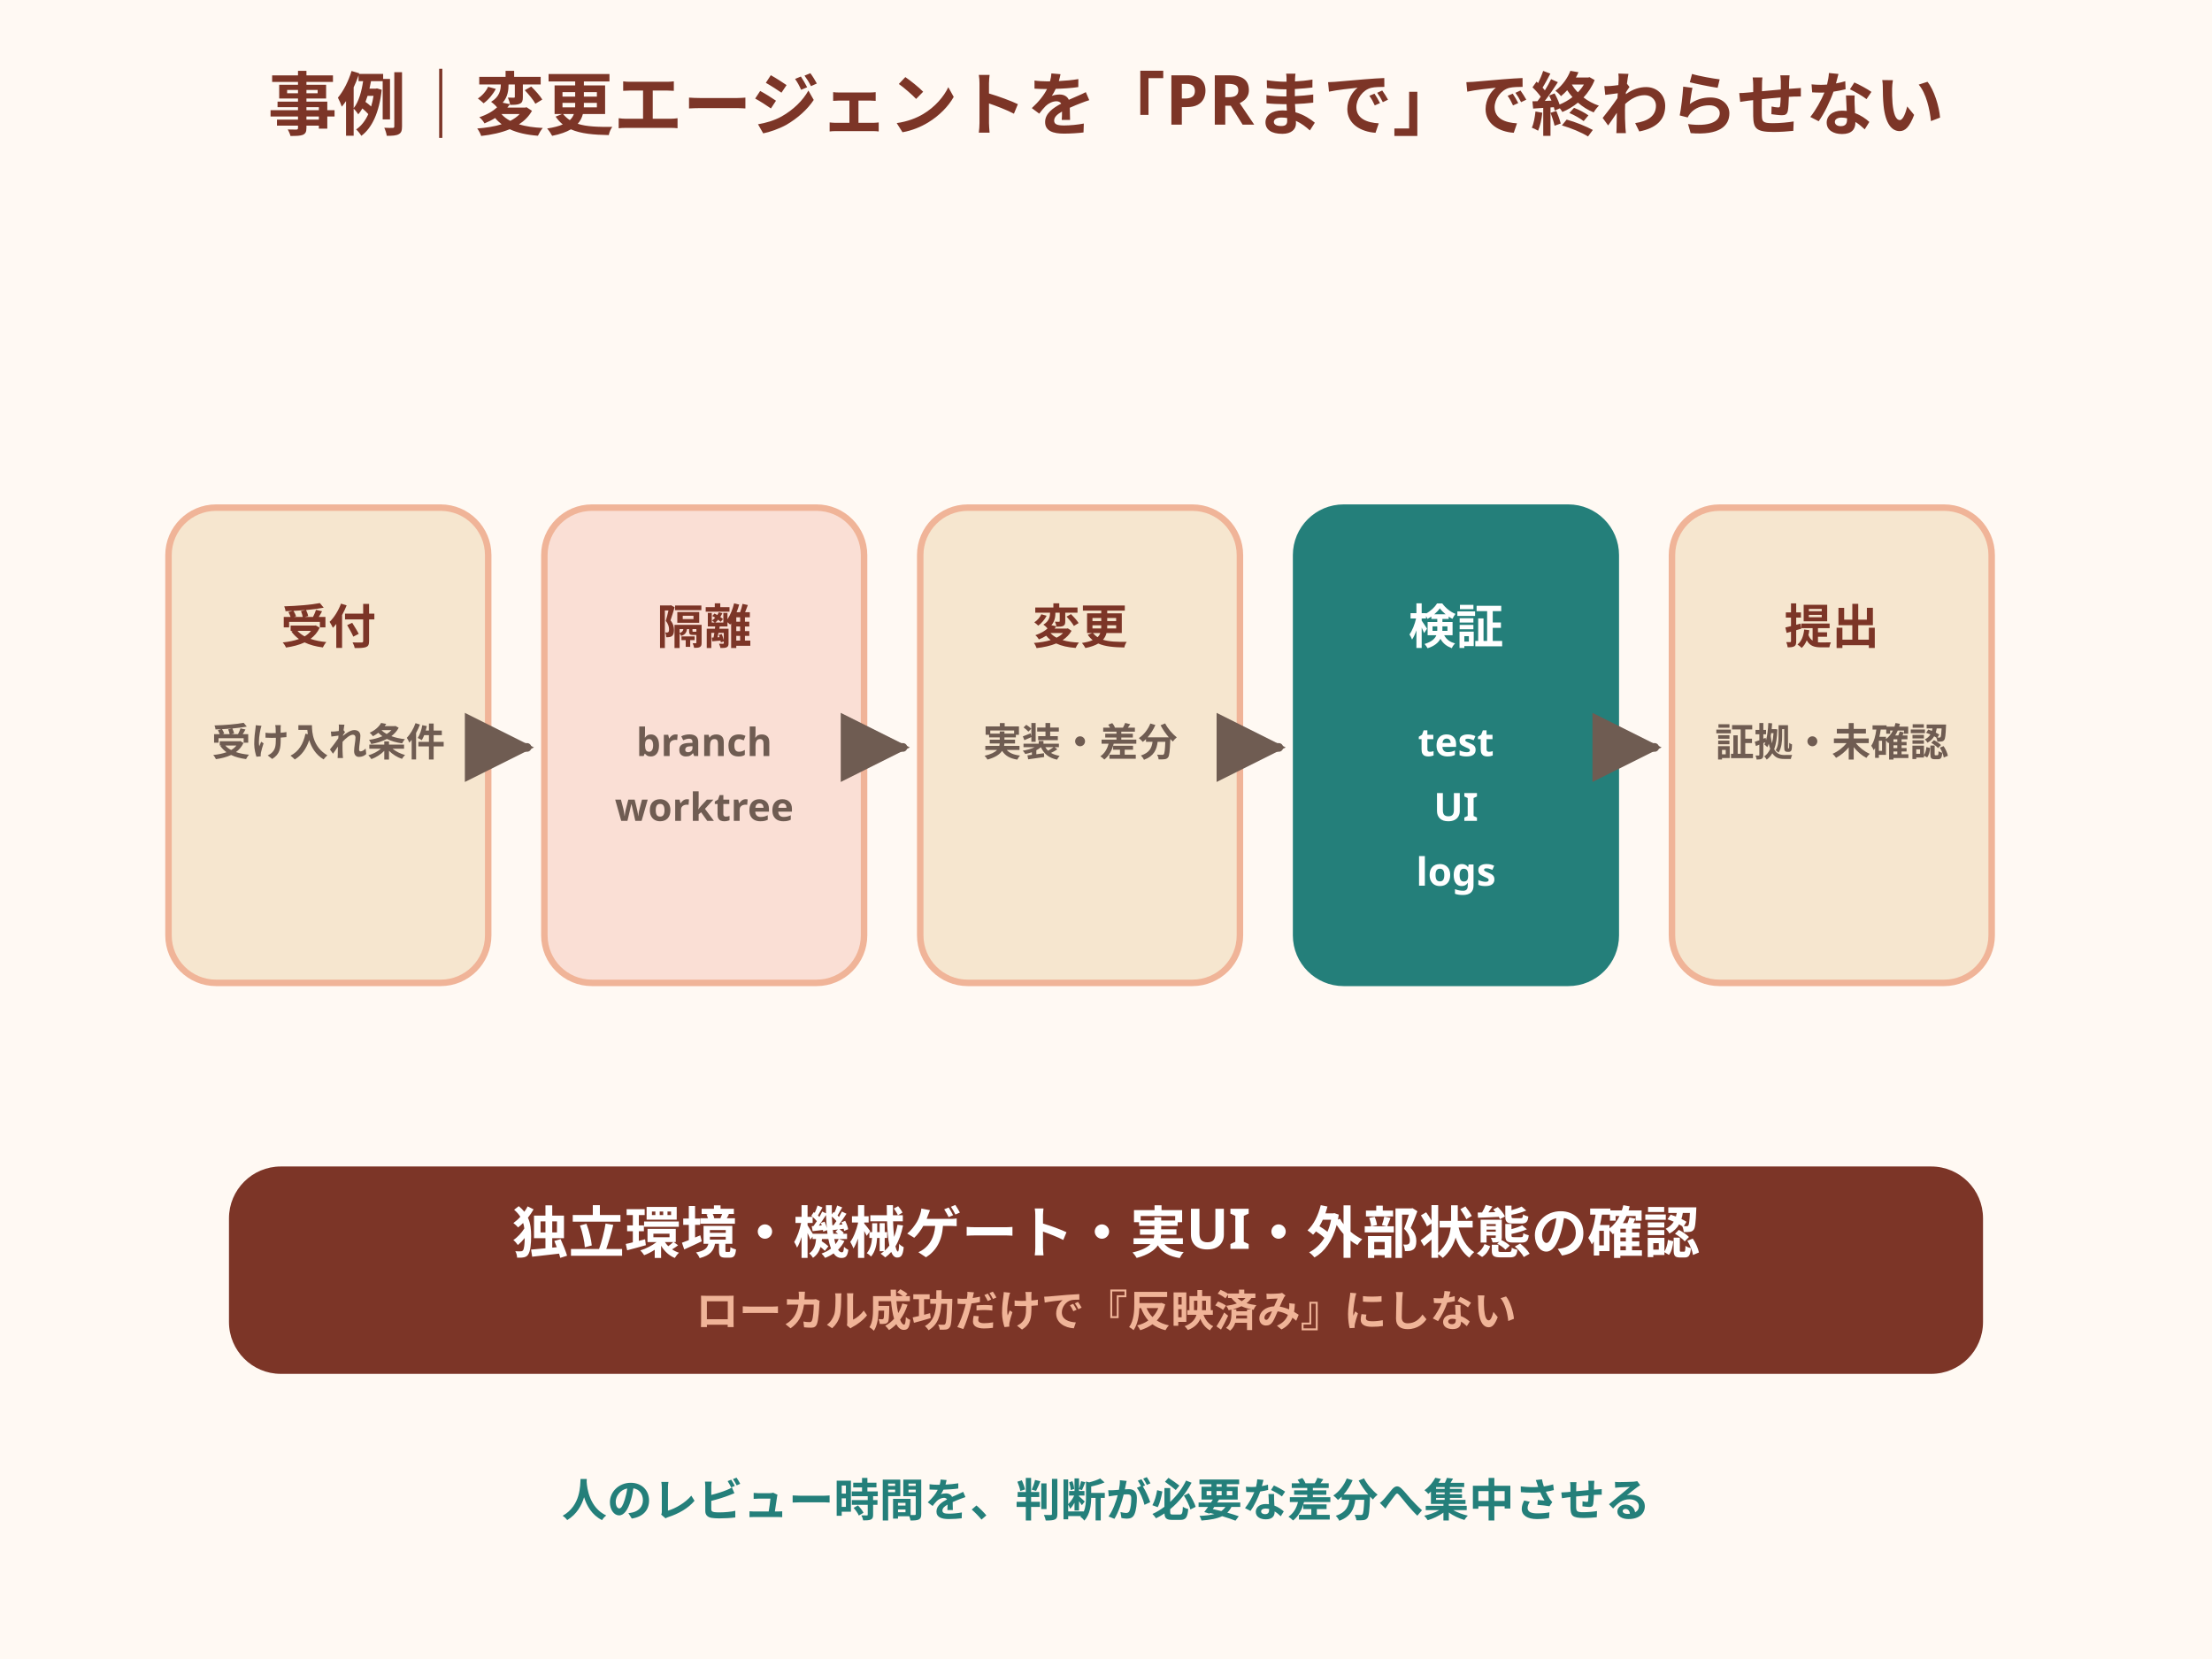
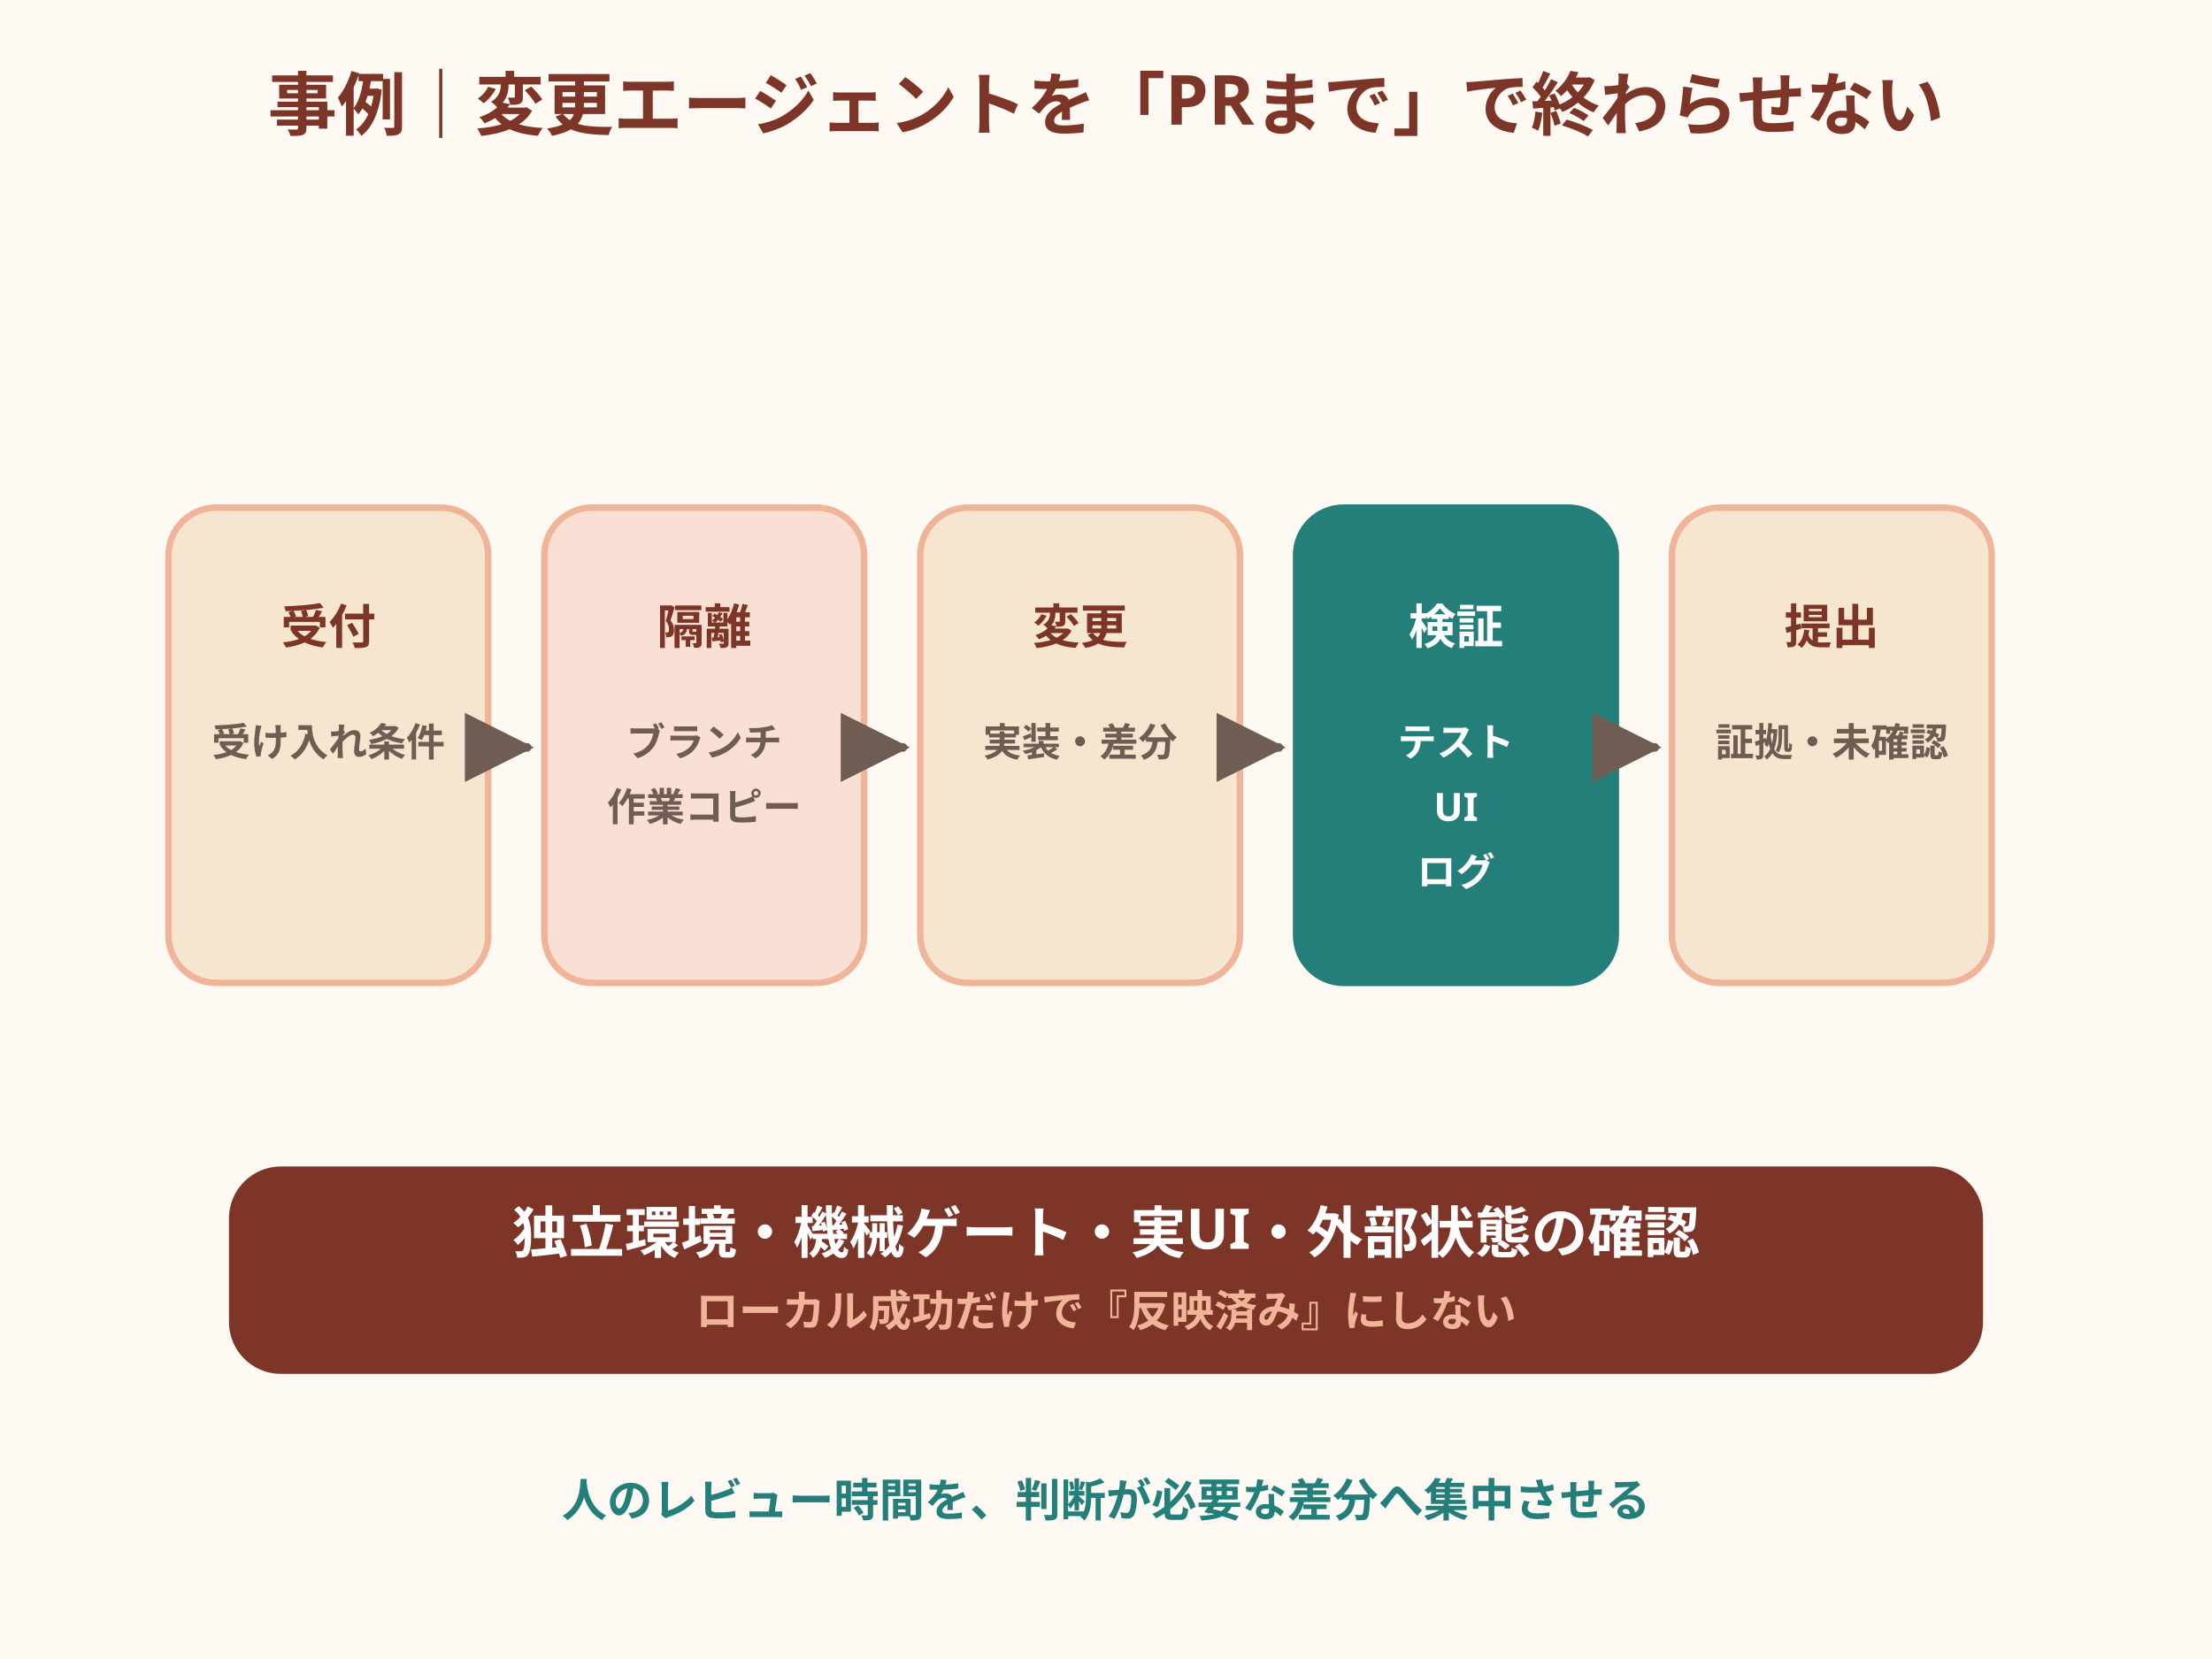
<svg xmlns="http://www.w3.org/2000/svg" width="1024" height="768" viewBox="0 0 1024 768">
  <defs>
    <marker id="arrow" viewBox="0 0 10 10" refX="9" refY="5" markerWidth="8" markerHeight="8" orient="auto-start-reverse">
      <path d="M 0 0 L 10 5 L 0 10 z" fill="#6F5C52" />
    </marker>
  </defs>
  <rect width="1024" height="768" fill="#FFF9F3" />
  <text x="512" y="60" text-anchor="middle" font-family="Hiragino Sans, Yu Gothic, sans-serif" font-size="32" font-weight="800" fill="#7C3527">事例｜変更エージェントを「PRまで」で終わらせない</text>
  <rect x="78" y="235" width="148" height="220" rx="22" fill="#F6E6CF" stroke="#F0B498" stroke-width="3" />
  <text x="152" y="298" text-anchor="middle" font-family="Hiragino Sans, Yu Gothic, sans-serif" font-size="22" font-weight="800" fill="#7C3527">受付</text>
  <text x="152" y="350" text-anchor="middle" font-family="Hiragino Sans, Yu Gothic, sans-serif" font-size="18" font-weight="600" fill="#6F5C52">受け入れ条件</text>
  <line x1="232" y1="346" x2="244" y2="346" stroke="#6F5C52" stroke-width="4" stroke-linecap="round" marker-end="url(#arrow)" />
  <rect x="252" y="235" width="148" height="220" rx="22" fill="#FADFD5" stroke="#F0B498" stroke-width="3" />
  <text x="326" y="298" text-anchor="middle" font-family="Hiragino Sans, Yu Gothic, sans-serif" font-size="22" font-weight="800" fill="#7C3527">隔離</text>
-   <text x="326" y="350" text-anchor="middle" font-family="Hiragino Sans, Yu Gothic, sans-serif" font-size="18" font-weight="600" fill="#6F5C52">branch</text>
-   <text x="326" y="380" text-anchor="middle" font-family="Hiragino Sans, Yu Gothic, sans-serif" font-size="18" font-weight="600" fill="#6F5C52">worktree</text>
+   <text x="326" y="350" text-anchor="middle" font-family="Hiragino Sans, Yu Gothic, sans-serif" font-size="18" font-weight="600" fill="#6F5C52">ブランチ</text>
+   <text x="326" y="380" text-anchor="middle" font-family="Hiragino Sans, Yu Gothic, sans-serif" font-size="18" font-weight="600" fill="#6F5C52">作業コピー</text>
  <line x1="406" y1="346" x2="418" y2="346" stroke="#6F5C52" stroke-width="4" stroke-linecap="round" marker-end="url(#arrow)" />
  <rect x="426" y="235" width="148" height="220" rx="22" fill="#F6E6CF" stroke="#F0B498" stroke-width="3" />
  <text x="500" y="298" text-anchor="middle" font-family="Hiragino Sans, Yu Gothic, sans-serif" font-size="22" font-weight="800" fill="#7C3527">変更</text>
  <text x="500" y="350" text-anchor="middle" font-family="Hiragino Sans, Yu Gothic, sans-serif" font-size="18" font-weight="600" fill="#6F5C52">実装・差分</text>
  <line x1="580" y1="346" x2="592" y2="346" stroke="#6F5C52" stroke-width="4" stroke-linecap="round" marker-end="url(#arrow)" />
  <rect x="600" y="235" width="148" height="220" rx="22" fill="#247F7A" stroke="#247F7A" stroke-width="3" />
  <text x="674" y="298" text-anchor="middle" font-family="Hiragino Sans, Yu Gothic, sans-serif" font-size="22" font-weight="800" fill="#FFFFFF">検証</text>
-   <text x="674" y="350" text-anchor="middle" font-family="Hiragino Sans, Yu Gothic, sans-serif" font-size="18" font-weight="600" fill="#FFFFFF">test</text>
+   <text x="674" y="350" text-anchor="middle" font-family="Hiragino Sans, Yu Gothic, sans-serif" font-size="18" font-weight="600" fill="#FFFFFF">テスト</text>
  <text x="674" y="380" text-anchor="middle" font-family="Hiragino Sans, Yu Gothic, sans-serif" font-size="18" font-weight="600" fill="#FFFFFF">UI</text>
-   <text x="674" y="410" text-anchor="middle" font-family="Hiragino Sans, Yu Gothic, sans-serif" font-size="18" font-weight="600" fill="#FFFFFF">logs</text>
+   <text x="674" y="410" text-anchor="middle" font-family="Hiragino Sans, Yu Gothic, sans-serif" font-size="18" font-weight="600" fill="#FFFFFF">ログ</text>
  <line x1="754" y1="346" x2="766" y2="346" stroke="#6F5C52" stroke-width="4" stroke-linecap="round" marker-end="url(#arrow)" />
  <rect x="774" y="235" width="148" height="220" rx="22" fill="#F6E6CF" stroke="#F0B498" stroke-width="3" />
  <text x="848" y="298" text-anchor="middle" font-family="Hiragino Sans, Yu Gothic, sans-serif" font-size="22" font-weight="800" fill="#7C3527">提出</text>
  <text x="848" y="350" text-anchor="middle" font-family="Hiragino Sans, Yu Gothic, sans-serif" font-size="18" font-weight="600" fill="#6F5C52">証拠・未確認</text>
  <rect x="106" y="540" width="812" height="96" rx="24" fill="#7C3527" stroke="#7C3527" stroke-width="0" />
  <text x="512" y="580" text-anchor="middle" font-family="Hiragino Sans, Yu Gothic, sans-serif" font-size="26" font-weight="800" fill="#FFFFFF">独立環境・機械ゲート・実UI・外部状態の確認</text>
  <text x="512" y="614" text-anchor="middle" font-family="Hiragino Sans, Yu Gothic, sans-serif" font-size="20" font-weight="700" fill="#F0B498">ローカル成功だけで『反映済み』にしない</text>
  <text x="512" y="702" text-anchor="middle" font-family="Hiragino Sans, Yu Gothic, sans-serif" font-size="21" font-weight="700" fill="#247F7A">人のレビュー時間を、判断が必要な差分へ集中させる</text>
</svg>
